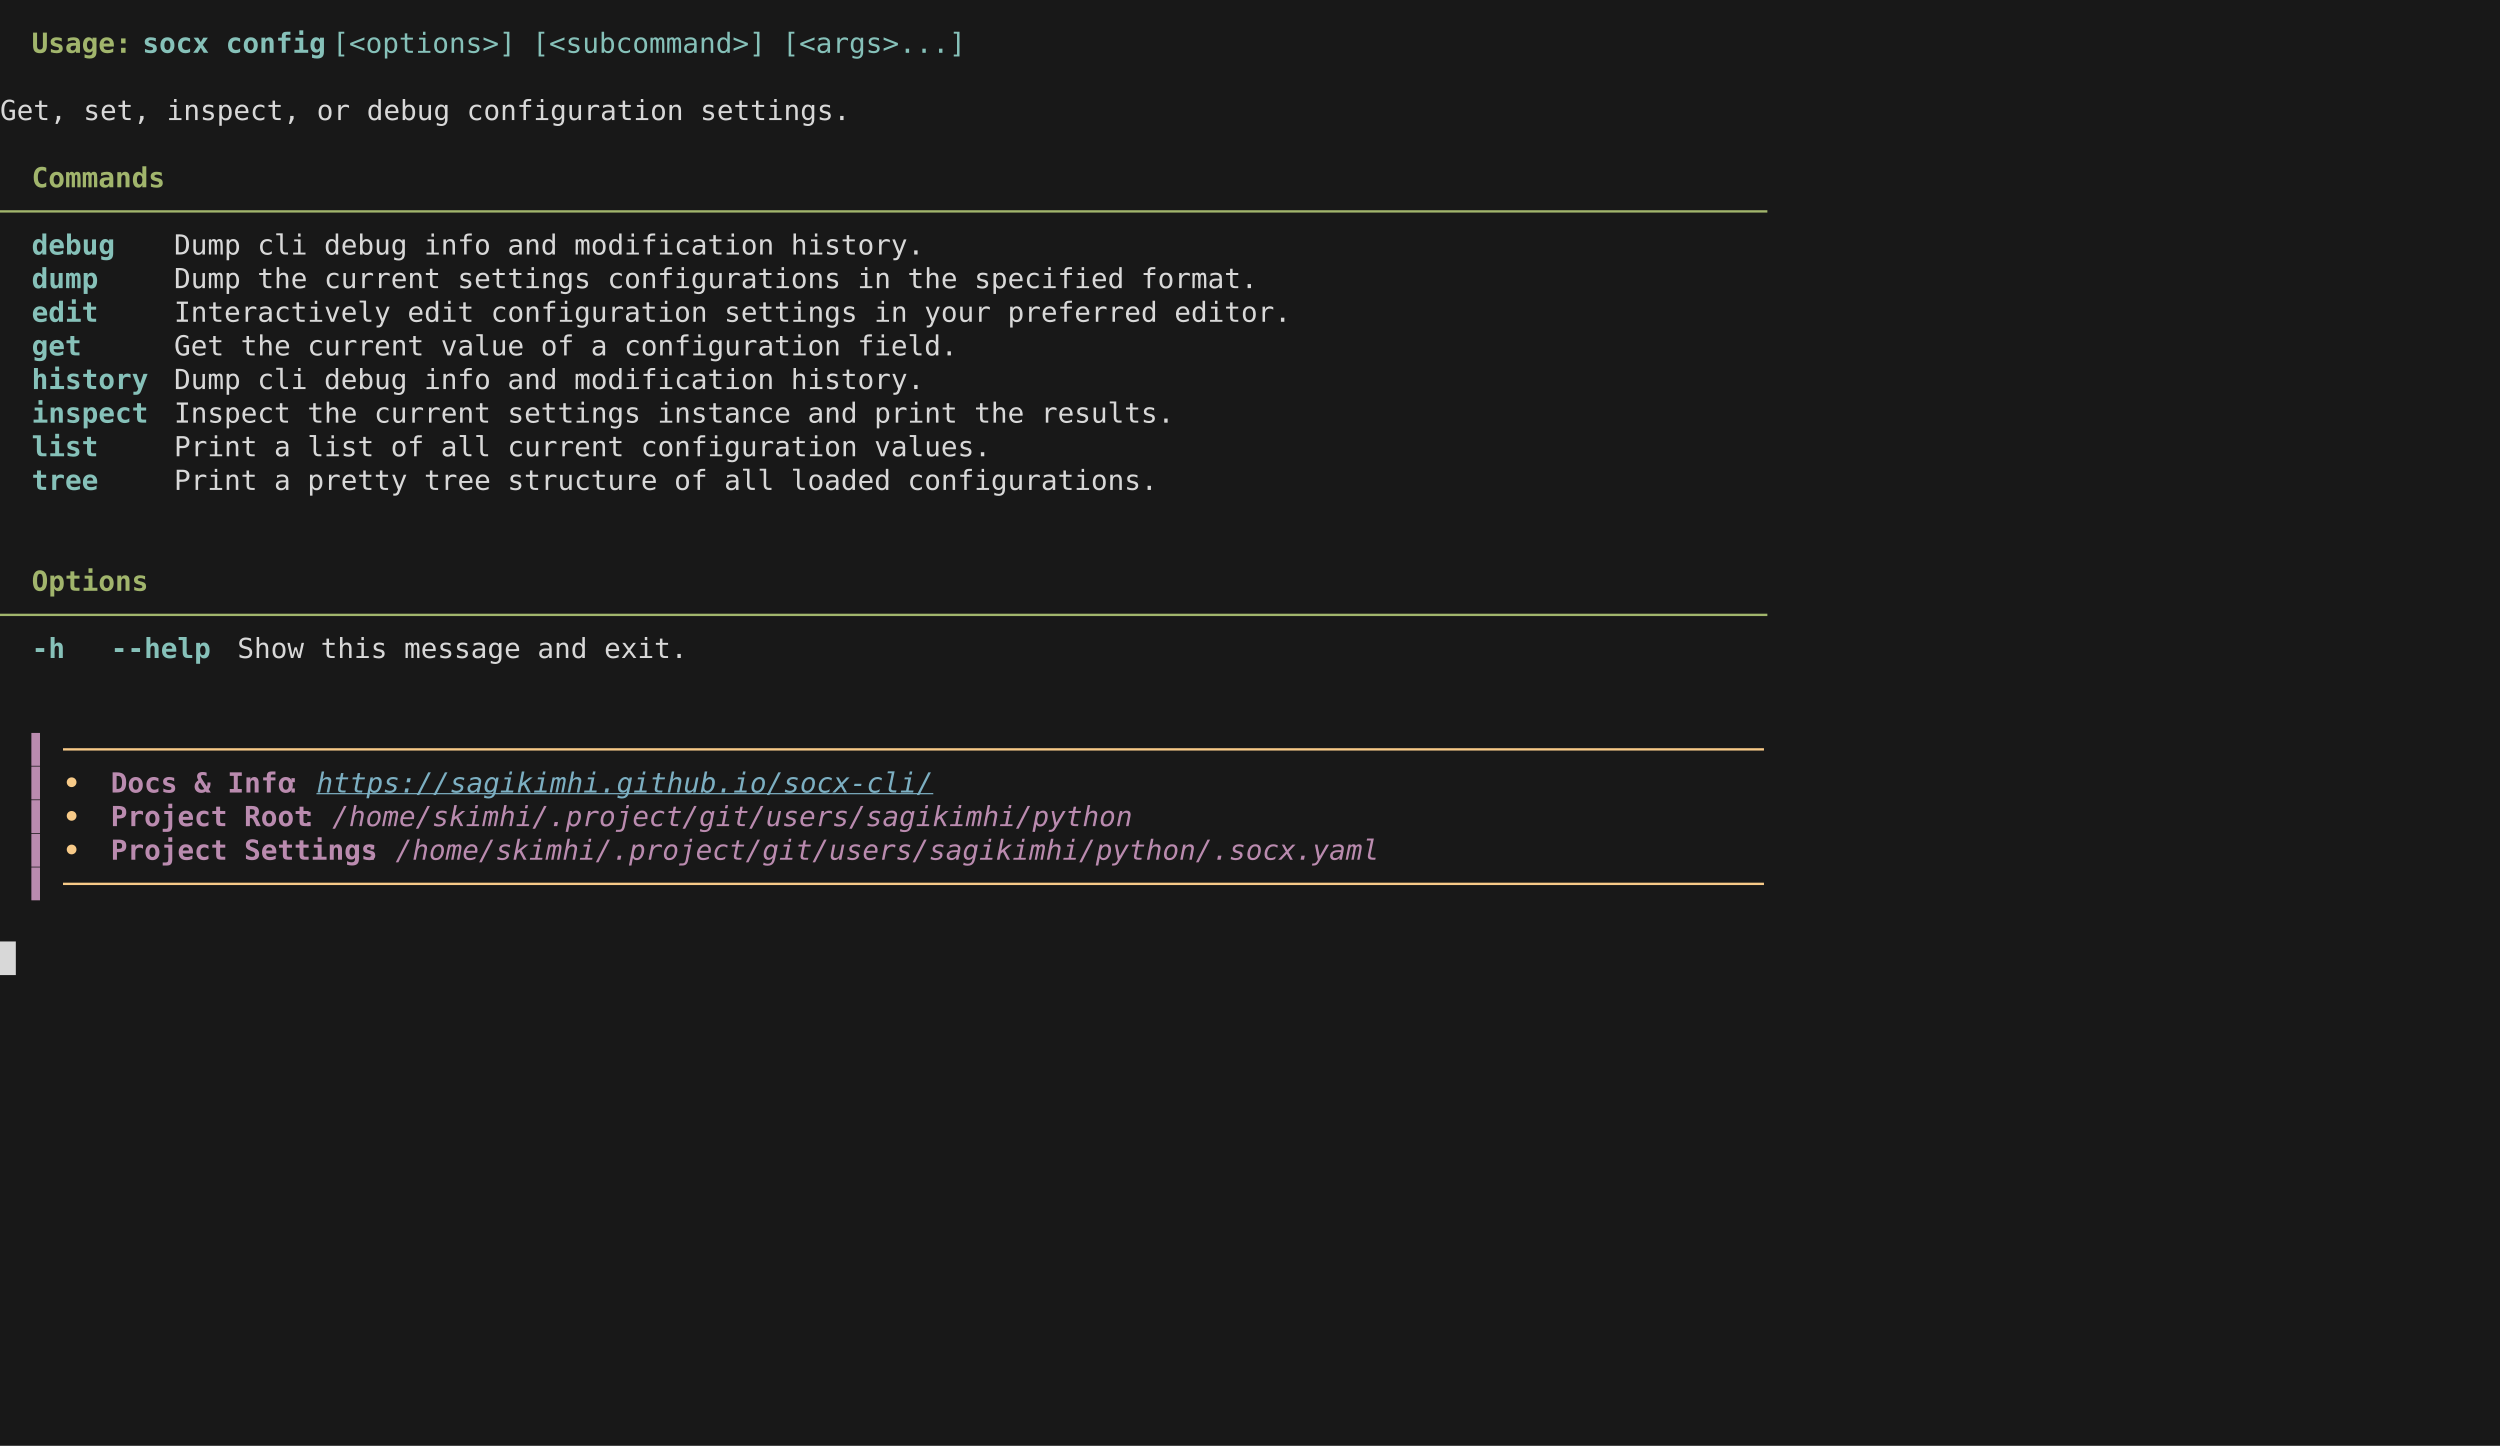
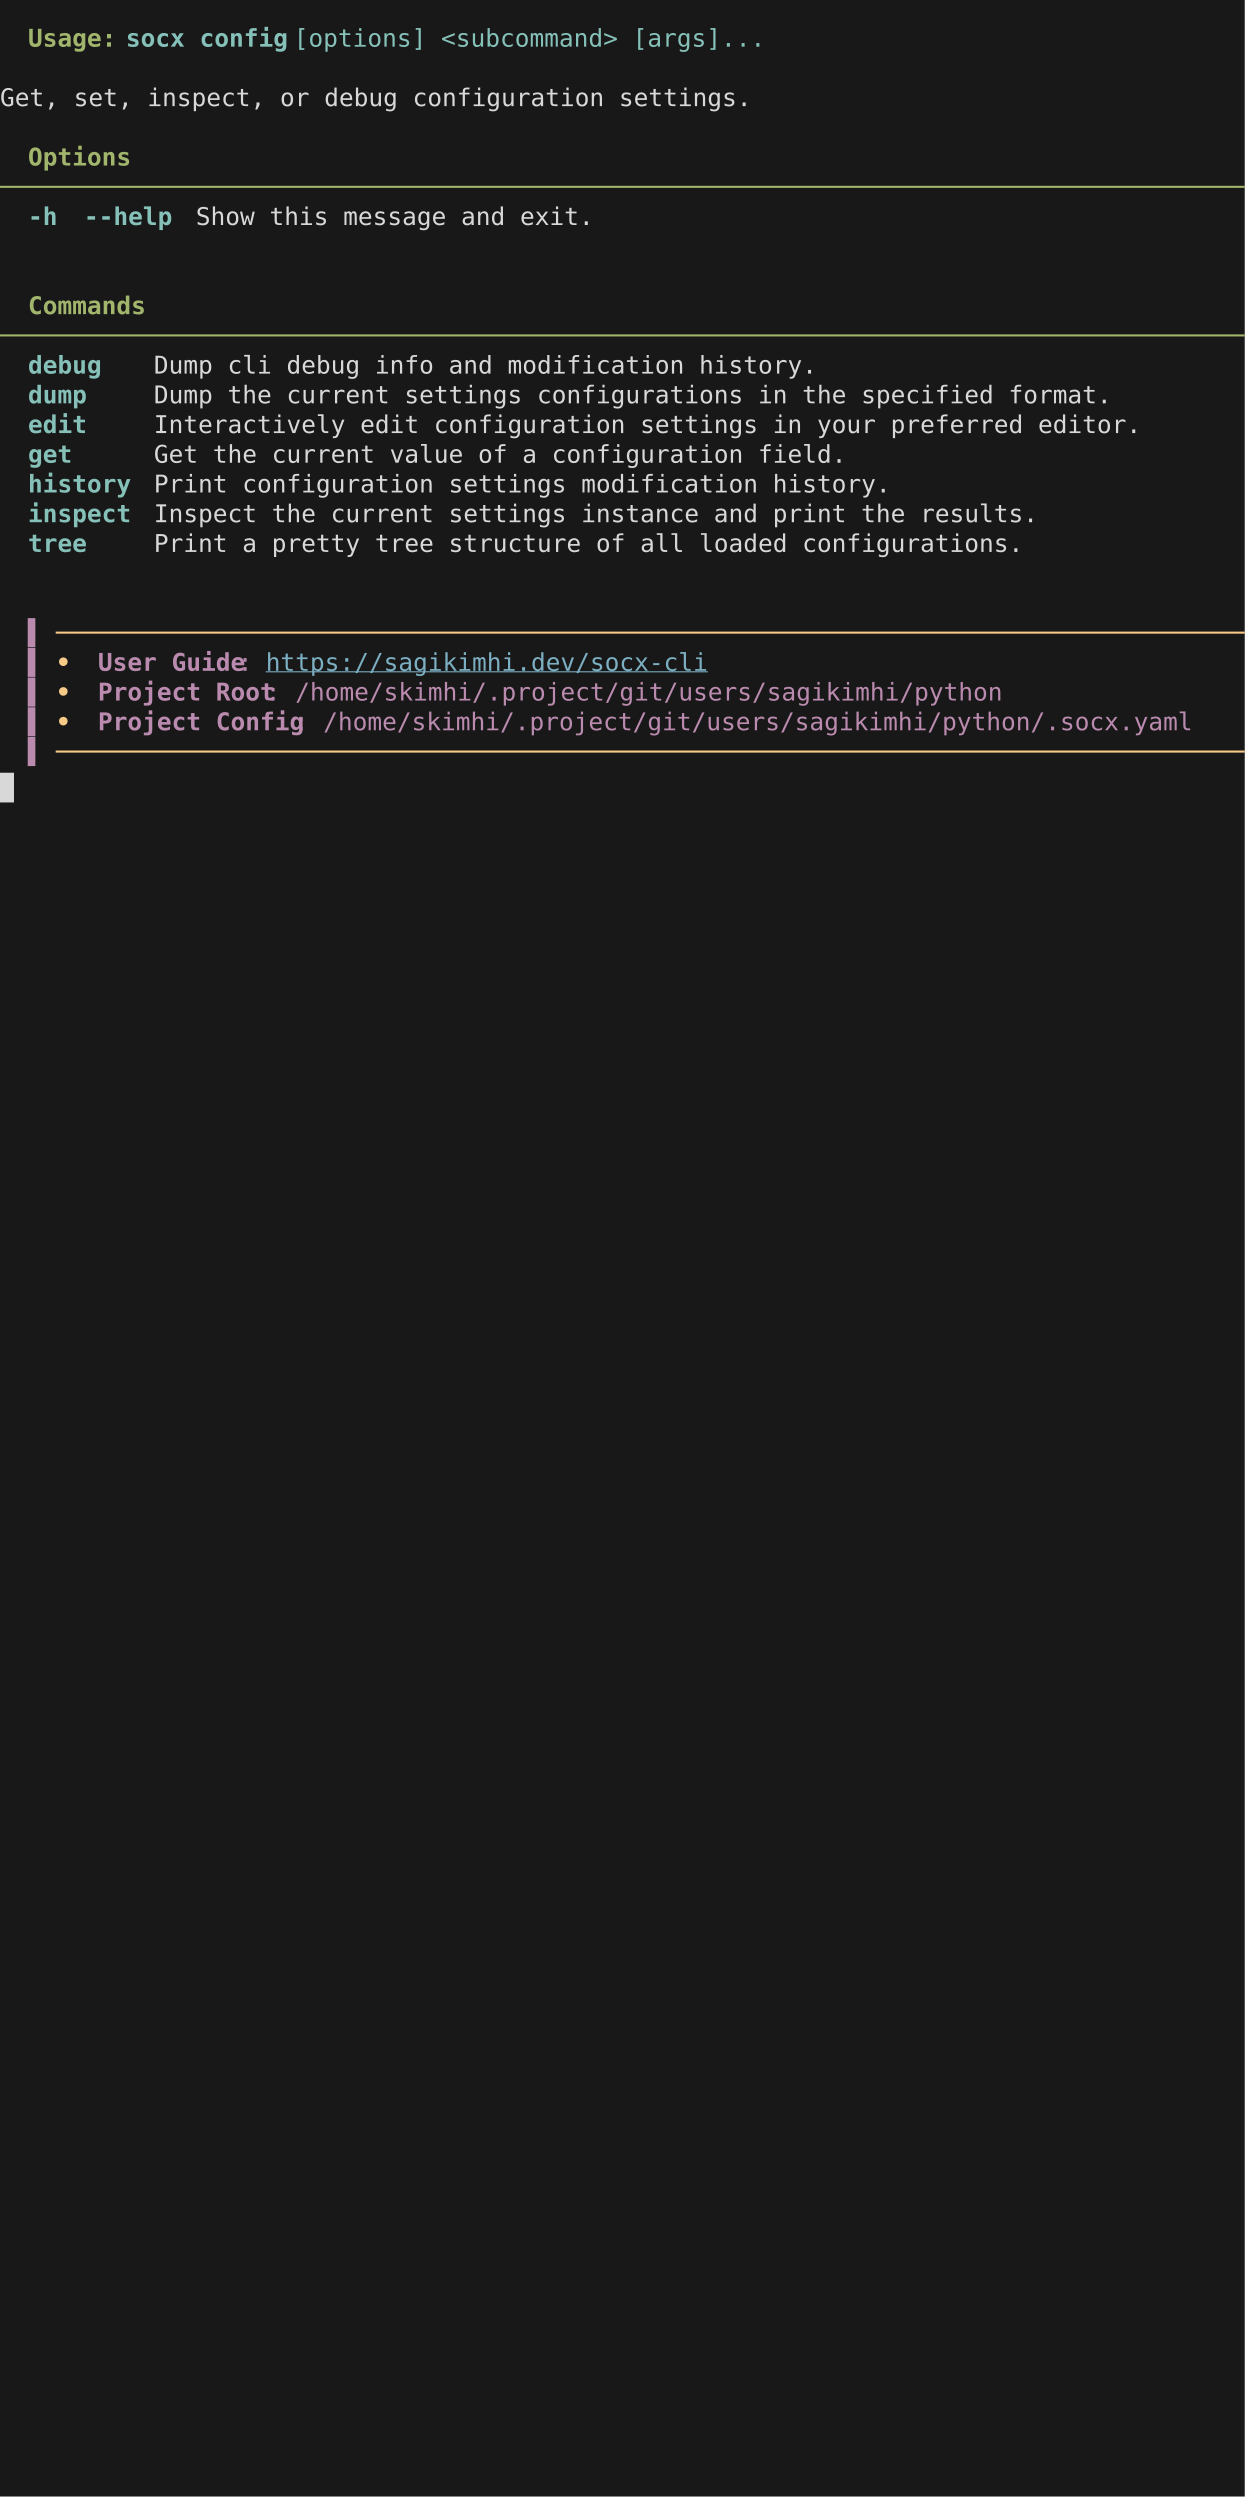
- <svg xmlns="http://www.w3.org/2000/svg" xmlns:ns1="https://github.com/nbedos/termtosvg" xmlns:xlink="http://www.w3.org/1999/xlink" id="terminal" baseProfile="full" viewBox="0 0 1264 733" width="1264" version="1.1">
+ <svg xmlns="http://www.w3.org/2000/svg" xmlns:ns1="https://github.com/nbedos/termtosvg" xmlns:xlink="http://www.w3.org/1999/xlink" id="terminal" baseProfile="full" viewBox="0 0 712 1430" width="712" version="1.1">
  <defs>
    <ns1:template_settings>
-       <ns1:screen_geometry columns="158" rows="43" />
+       <ns1:screen_geometry columns="89" rows="84" />
      <ns1:animation type="css" />
    </ns1:template_settings>
    <style type="text/css" id="generated-style">#screen {
                font-family: 'DejaVu Sans Mono', monospace;
                font-style: normal;
                font-size: 14px;
            }

        text {
            dominant-baseline: text-before-edge;
            white-space: pre;
        }

            :root {
                --animation-duration: 1000ms;
            }

            @keyframes roll {
                0.000%{transform:translateY(0px)}
100.000%{transform:translateY(0px)}
            }

            #screen_view {
                animation-duration: 1000ms;
                animation-iteration-count:infinite;
                animation-name:roll;
                animation-timing-function: steps(1,end);
                animation-fill-mode: forwards;
            }
        </style>
    <style type="text/css" id="user-style">
            /* The colors defined below are the default 16 colors used for rendering text of the terminal. Adjust
               them as needed.
               base16-default-dark color theme (source: http://chriskempson.com/projects/base16/) */
            .foreground {fill: #d8d8d8;}
            .background {fill: #181818;}
            .color0 {fill: #181818;}
            .color1 {fill: #ab4642;}
            .color2 {fill: #a1b56c;}
            .color3 {fill: #f7ca88;}
            .color4 {fill: #7cafc2;}
            .color5 {fill: #ba8baf;}
            .color6 {fill: #86c1b9;}
            .color7 {fill: #d8d8d8;}
            .color8 {fill: #585858;}
            .color9 {fill: #ab4642;}
            .color10 {fill: #a1b56C;}
            .color11 {fill: #f7ca88;}
            .color12 {fill: #7cafc2;}
            .color13 {fill: #ba8baf;}
            .color14 {fill: #86c1b9;}
            .color15 {fill: #f8f8f8;}
        </style>
  </defs>
-   <svg id="screen" width="1264" height="731" viewBox="0 0 1264 731" preserveAspectRatio="xMidYMin slice">
+   <svg id="screen" width="712" height="1428" viewBox="0 0 712 1428" preserveAspectRatio="xMidYMin slice">
    <rect class="background" height="100%" width="100%" x="0" y="0" />
    <defs>
      <g id="g1">
-         <text x="0" textLength="880" class="foreground">                                                                                                              </text>
+         <text x="0" textLength="712" class="foreground">                                                                                         </text>
      </g>
      <g id="g2">
        <text x="0" textLength="16" class="foreground">  </text>
        <text x="16" textLength="48" font-weight="bold" class="color10">Usage:</text>
        <text x="64" textLength="8" class="foreground"> </text>
        <text x="72" textLength="88" font-weight="bold" class="color14">socx config</text>
        <text x="160" textLength="8" class="foreground"> </text>
-         <text x="168" textLength="304" class="color6">[&lt;options&gt;] [&lt;subcommand&gt;] [&lt;args&gt;...]</text>
-         <text x="472" textLength="408" class="foreground">                                                   </text>
+         <text x="168" textLength="256" class="color6">[options] &lt;subcommand&gt; [args]...</text>
+         <text x="424" textLength="288" class="foreground">                                    </text>
      </g>
      <g id="g3">
-         <text x="0" textLength="880" class="foreground">  Get, set, inspect, or debug configuration settings.                                                         </text>
+         <text x="0" textLength="712" class="foreground">  Get, set, inspect, or debug configuration settings.                                    </text>
      </g>
      <g id="g4">
        <text x="0" textLength="16" class="color2">  </text>
-         <text x="16" textLength="64" font-weight="bold" class="color10">Commands</text>
-         <text x="80" textLength="800" class="color2">                                                                                                    </text>
+         <text x="16" textLength="56" font-weight="bold" class="color10">Options</text>
+         <text x="72" textLength="640" class="color2">                                                                                </text>
      </g>
      <g id="g5">
-         <text x="0" textLength="880" class="color2">  ──────────────────────────────────────────────────────────────────────────────────────────────────────────  </text>
+         <text x="0" textLength="712" class="color2">  ─────────────────────────────────────────────────────────────────────────────────────  </text>
      </g>
      <g id="g6">
-         <text x="0" textLength="16" class="color2">  </text>
-         <text x="16" textLength="64" font-weight="bold" class="color14">debug   </text>
-         <text x="80" textLength="8" class="color2"> </text>
-         <text x="88" textLength="776" class="foreground"> Dump cli debug info and modification history.                                                   </text>
-         <text x="864" textLength="16" class="color2">  </text>
-       </g>
-       <g id="g7">
-         <text x="0" textLength="16" class="color2">  </text>
-         <text x="16" textLength="64" font-weight="bold" class="color14">dump    </text>
-         <text x="80" textLength="8" class="color2"> </text>
-         <text x="88" textLength="776" class="foreground"> Dump the current settings configurations in the specified format.                               </text>
-         <text x="864" textLength="16" class="color2">  </text>
-       </g>
-       <g id="g8">
-         <text x="0" textLength="16" class="color2">  </text>
-         <text x="16" textLength="64" font-weight="bold" class="color14">edit    </text>
-         <text x="80" textLength="8" class="color2"> </text>
-         <text x="88" textLength="776" class="foreground"> Interactively edit configuration settings in your preferred editor.                             </text>
-         <text x="864" textLength="16" class="color2">  </text>
-       </g>
-       <g id="g9">
-         <text x="0" textLength="16" class="color2">  </text>
-         <text x="16" textLength="64" font-weight="bold" class="color14">get     </text>
-         <text x="80" textLength="8" class="color2"> </text>
-         <text x="88" textLength="776" class="foreground"> Get the current value of a configuration field.                                                 </text>
-         <text x="864" textLength="16" class="color2">  </text>
-       </g>
-       <g id="g10">
-         <text x="0" textLength="16" class="color2">  </text>
-         <text x="16" textLength="64" font-weight="bold" class="color14">history </text>
-         <text x="80" textLength="8" class="color2"> </text>
-         <text x="88" textLength="776" class="foreground"> Dump cli debug info and modification history.                                                   </text>
-         <text x="864" textLength="16" class="color2">  </text>
-       </g>
-       <g id="g11">
-         <text x="0" textLength="16" class="color2">  </text>
-         <text x="16" textLength="64" font-weight="bold" class="color14">inspect </text>
-         <text x="80" textLength="8" class="color2"> </text>
-         <text x="88" textLength="776" class="foreground"> Inspect the current settings instance and print the results.                                    </text>
-         <text x="864" textLength="16" class="color2">  </text>
-       </g>
-       <g id="g12">
-         <text x="0" textLength="16" class="color2">  </text>
-         <text x="16" textLength="64" font-weight="bold" class="color14">list    </text>
-         <text x="80" textLength="8" class="color2"> </text>
-         <text x="88" textLength="776" class="foreground"> Print a list of all current configuration values.                                               </text>
-         <text x="864" textLength="16" class="color2">  </text>
-       </g>
-       <g id="g13">
-         <text x="0" textLength="16" class="color2">  </text>
-         <text x="16" textLength="64" font-weight="bold" class="color14">tree    </text>
-         <text x="80" textLength="8" class="color2"> </text>
-         <text x="88" textLength="776" class="foreground"> Print a pretty tree structure of all loaded configurations.                                     </text>
-         <text x="864" textLength="16" class="color2">  </text>
-       </g>
-       <g id="g14">
-         <text x="0" textLength="880" class="color2">                                                                                                              </text>
-       </g>
-       <g id="g15">
-         <text x="0" textLength="16" class="color2">  </text>
-         <text x="16" textLength="56" font-weight="bold" class="color10">Options</text>
-         <text x="72" textLength="808" class="color2">                                                                                                     </text>
-       </g>
-       <g id="g16">
        <text x="0" textLength="16" class="color2">  </text>
        <text x="16" textLength="16" font-weight="bold" class="color14">-h</text>
        <text x="32" textLength="8" class="foreground"> </text>
        <text x="40" textLength="8" class="color2"> </text>
-         <text x="48" textLength="8" class="foreground"> </text>
-         <text x="56" textLength="48" font-weight="bold" class="color14">--help</text>
-         <text x="104" textLength="8" class="foreground"> </text>
-         <text x="112" textLength="8" class="color2"> </text>
-         <text x="120" textLength="744" class="foreground"> Show this message and exit.                                                                 </text>
-         <text x="864" textLength="16" class="color2">  </text>
+         <text x="48" textLength="48" font-weight="bold" class="color14">--help</text>
+         <text x="96" textLength="8" class="foreground"> </text>
+         <text x="104" textLength="8" class="color2"> </text>
+         <text x="112" textLength="584" class="foreground">Show this message and exit.                                              </text>
+         <text x="696" textLength="16" class="color2">  </text>
+       </g>
+       <g id="g7">
+         <text x="0" textLength="712" class="color2">                                                                                         </text>
+       </g>
+       <g id="g8">
+         <text x="0" textLength="16" class="color2">  </text>
+         <text x="16" textLength="64" font-weight="bold" class="color10">Commands</text>
+         <text x="80" textLength="632" class="color2">                                                                               </text>
+       </g>
+       <g id="g9">
+         <text x="0" textLength="16" class="color2">  </text>
+         <text x="16" textLength="64" font-weight="bold" class="color14">debug   </text>
+         <text x="80" textLength="8" class="color2"> </text>
+         <text x="88" textLength="608" class="foreground"> Dump cli debug info and modification history.                              </text>
+         <text x="696" textLength="16" class="color2">  </text>
+       </g>
+       <g id="g10">
+         <text x="0" textLength="16" class="color2">  </text>
+         <text x="16" textLength="64" font-weight="bold" class="color14">dump    </text>
+         <text x="80" textLength="8" class="color2"> </text>
+         <text x="88" textLength="608" class="foreground"> Dump the current settings configurations in the specified format.          </text>
+         <text x="696" textLength="16" class="color2">  </text>
+       </g>
+       <g id="g11">
+         <text x="0" textLength="16" class="color2">  </text>
+         <text x="16" textLength="64" font-weight="bold" class="color14">edit    </text>
+         <text x="80" textLength="8" class="color2"> </text>
+         <text x="88" textLength="608" class="foreground"> Interactively edit configuration settings in your preferred editor.        </text>
+         <text x="696" textLength="16" class="color2">  </text>
+       </g>
+       <g id="g12">
+         <text x="0" textLength="16" class="color2">  </text>
+         <text x="16" textLength="64" font-weight="bold" class="color14">get     </text>
+         <text x="80" textLength="8" class="color2"> </text>
+         <text x="88" textLength="608" class="foreground"> Get the current value of a configuration field.                            </text>
+         <text x="696" textLength="16" class="color2">  </text>
+       </g>
+       <g id="g13">
+         <text x="0" textLength="16" class="color2">  </text>
+         <text x="16" textLength="64" font-weight="bold" class="color14">history </text>
+         <text x="80" textLength="8" class="color2"> </text>
+         <text x="88" textLength="608" class="foreground"> Print configuration settings modification history.                         </text>
+         <text x="696" textLength="16" class="color2">  </text>
+       </g>
+       <g id="g14">
+         <text x="0" textLength="16" class="color2">  </text>
+         <text x="16" textLength="64" font-weight="bold" class="color14">inspect </text>
+         <text x="80" textLength="8" class="color2"> </text>
+         <text x="88" textLength="608" class="foreground"> Inspect the current settings instance and print the results.               </text>
+         <text x="696" textLength="16" class="color2">  </text>
+       </g>
+       <g id="g15">
+         <text x="0" textLength="16" class="color2">  </text>
+         <text x="16" textLength="64" font-weight="bold" class="color14">tree    </text>
+         <text x="80" textLength="8" class="color2"> </text>
+         <text x="88" textLength="608" class="foreground"> Print a pretty tree structure of all loaded configurations.                </text>
+         <text x="696" textLength="16" class="color2">  </text>
+       </g>
+       <g id="g16">
+         <text x="0" textLength="16" class="foreground">  </text>
+         <text x="16" textLength="16" class="color5">▌ </text>
+         <text x="32" textLength="648" class="color3">─────────────────────────────────────────────────────────────────────────────────</text>
+         <text x="680" textLength="32" class="foreground">    </text>
      </g>
      <g id="g17">
        <text x="0" textLength="16" class="foreground">  </text>
        <text x="16" textLength="16" class="color5">▌ </text>
-         <text x="32" textLength="816" class="color3">──────────────────────────────────────────────────────────────────────────────────────────────────────</text>
-         <text x="848" textLength="32" class="foreground">    </text>
+         <text x="32" textLength="24" font-weight="bold" class="color11"> • </text>
+         <text x="56" textLength="80" font-weight="bold" class="color13">User Guide</text>
+         <text x="136" textLength="16" class="color5">: </text>
+         <text x="152" textLength="240" text-decoration="underline" class="color4">https://sagikimhi.dev/socx-cli</text>
+         <text x="392" textLength="288" class="color5">                                    </text>
+         <text x="680" textLength="32" class="foreground">    </text>
      </g>
      <g id="g18">
-         <text x="0" textLength="16" class="foreground">  </text>
-         <text x="16" textLength="16" class="color5">▌ </text>
-         <text x="32" textLength="24" font-weight="bold" class="color11"> • </text>
-         <text x="56" textLength="88" font-weight="bold" class="color13">Docs &amp; Info</text>
-         <text x="144" textLength="16" class="color5">: </text>
-         <text x="160" textLength="296" font-style="italic" text-decoration="underline" class="color4">https://sagikimhi.github.io/socx-cli/</text>
-         <text x="456" textLength="392" class="color5">                                                 </text>
-         <text x="848" textLength="32" class="foreground">    </text>
-       </g>
-       <g id="g19">
        <text x="0" textLength="16" class="foreground">  </text>
        <text x="16" textLength="16" class="color5">▌ </text>
        <text x="32" textLength="24" font-weight="bold" class="color11"> • </text>
        <text x="56" textLength="96" font-weight="bold" class="color13">Project Root</text>
-         <text x="152" textLength="16" class="color5">: </text>
-         <text x="168" textLength="384" font-style="italic" class="color5">/home/skimhi/.project/git/users/sagikimhi/python</text>
-         <text x="552" textLength="296" class="color5">                                     </text>
-         <text x="848" textLength="32" class="foreground">    </text>
+         <text x="152" textLength="528" class="color5">: /home/skimhi/.project/git/users/sagikimhi/python                </text>
+         <text x="680" textLength="32" class="foreground">    </text>
+       </g>
+       <g id="g19">
+         <text x="0" textLength="16" class="foreground">  </text>
+         <text x="16" textLength="16" class="color5">▌ </text>
+         <text x="32" textLength="24" font-weight="bold" class="color11"> • </text>
+         <text x="56" textLength="112" font-weight="bold" class="color13">Project Config</text>
+         <text x="168" textLength="512" class="color5">: /home/skimhi/.project/git/users/sagikimhi/python/.socx.yaml   </text>
+         <text x="680" textLength="32" class="foreground">    </text>
      </g>
      <g id="g20">
-         <text x="0" textLength="16" class="foreground">  </text>
-         <text x="16" textLength="16" class="color5">▌ </text>
-         <text x="32" textLength="24" font-weight="bold" class="color11"> • </text>
-         <text x="56" textLength="128" font-weight="bold" class="color13">Project Settings</text>
-         <text x="184" textLength="16" class="color5">: </text>
-         <text x="200" textLength="472" font-style="italic" class="color5">/home/skimhi/.project/git/users/sagikimhi/python/.socx.yaml</text>
-         <text x="672" textLength="176" class="color5">                      </text>
-         <text x="848" textLength="32" class="foreground">    </text>
-       </g>
-       <g id="g21">
        <text x="0" textLength="8" class="background"> </text>
      </g>
    </defs>
    <g id="screen_view">
      <g>
        <use xlink:href="#g1" y="0" />
        <use xlink:href="#g2" y="17" />
        <use xlink:href="#g1" y="34" />
        <use xlink:href="#g3" y="51" />
        <use xlink:href="#g1" y="68" />
        <use xlink:href="#g4" y="85" />
        <use xlink:href="#g5" y="102" />
        <use xlink:href="#g6" y="119" />
        <use xlink:href="#g7" y="136" />
-         <use xlink:href="#g8" y="153" />
-         <use xlink:href="#g9" y="170" />
-         <use xlink:href="#g10" y="187" />
-         <use xlink:href="#g11" y="204" />
-         <use xlink:href="#g12" y="221" />
-         <use xlink:href="#g13" y="238" />
-         <use xlink:href="#g14" y="255" />
-         <use xlink:href="#g14" y="272" />
-         <use xlink:href="#g15" y="289" />
-         <use xlink:href="#g5" y="306" />
-         <use xlink:href="#g16" y="323" />
-         <use xlink:href="#g14" y="340" />
-         <use xlink:href="#g14" y="357" />
+         <use xlink:href="#g7" y="153" />
+         <use xlink:href="#g8" y="170" />
+         <use xlink:href="#g5" y="187" />
+         <use xlink:href="#g9" y="204" />
+         <use xlink:href="#g10" y="221" />
+         <use xlink:href="#g11" y="238" />
+         <use xlink:href="#g12" y="255" />
+         <use xlink:href="#g13" y="272" />
+         <use xlink:href="#g14" y="289" />
+         <use xlink:href="#g15" y="306" />
+         <use xlink:href="#g7" y="323" />
+         <use xlink:href="#g7" y="340" />
+         <use xlink:href="#g16" y="357" />
        <use xlink:href="#g17" y="374" />
        <use xlink:href="#g18" y="391" />
        <use xlink:href="#g19" y="408" />
-         <use xlink:href="#g20" y="425" />
-         <use xlink:href="#g17" y="442" />
-         <use xlink:href="#g1" y="459" />
-         <rect x="0" y="476" width="8" height="17" class="foreground" />
-         <use xlink:href="#g21" y="476" />
+         <use xlink:href="#g16" y="425" />
+         <rect x="0" y="442" width="8" height="17" class="foreground" />
+         <use xlink:href="#g20" y="442" />
      </g>
    </g>
  </svg>
</svg>
